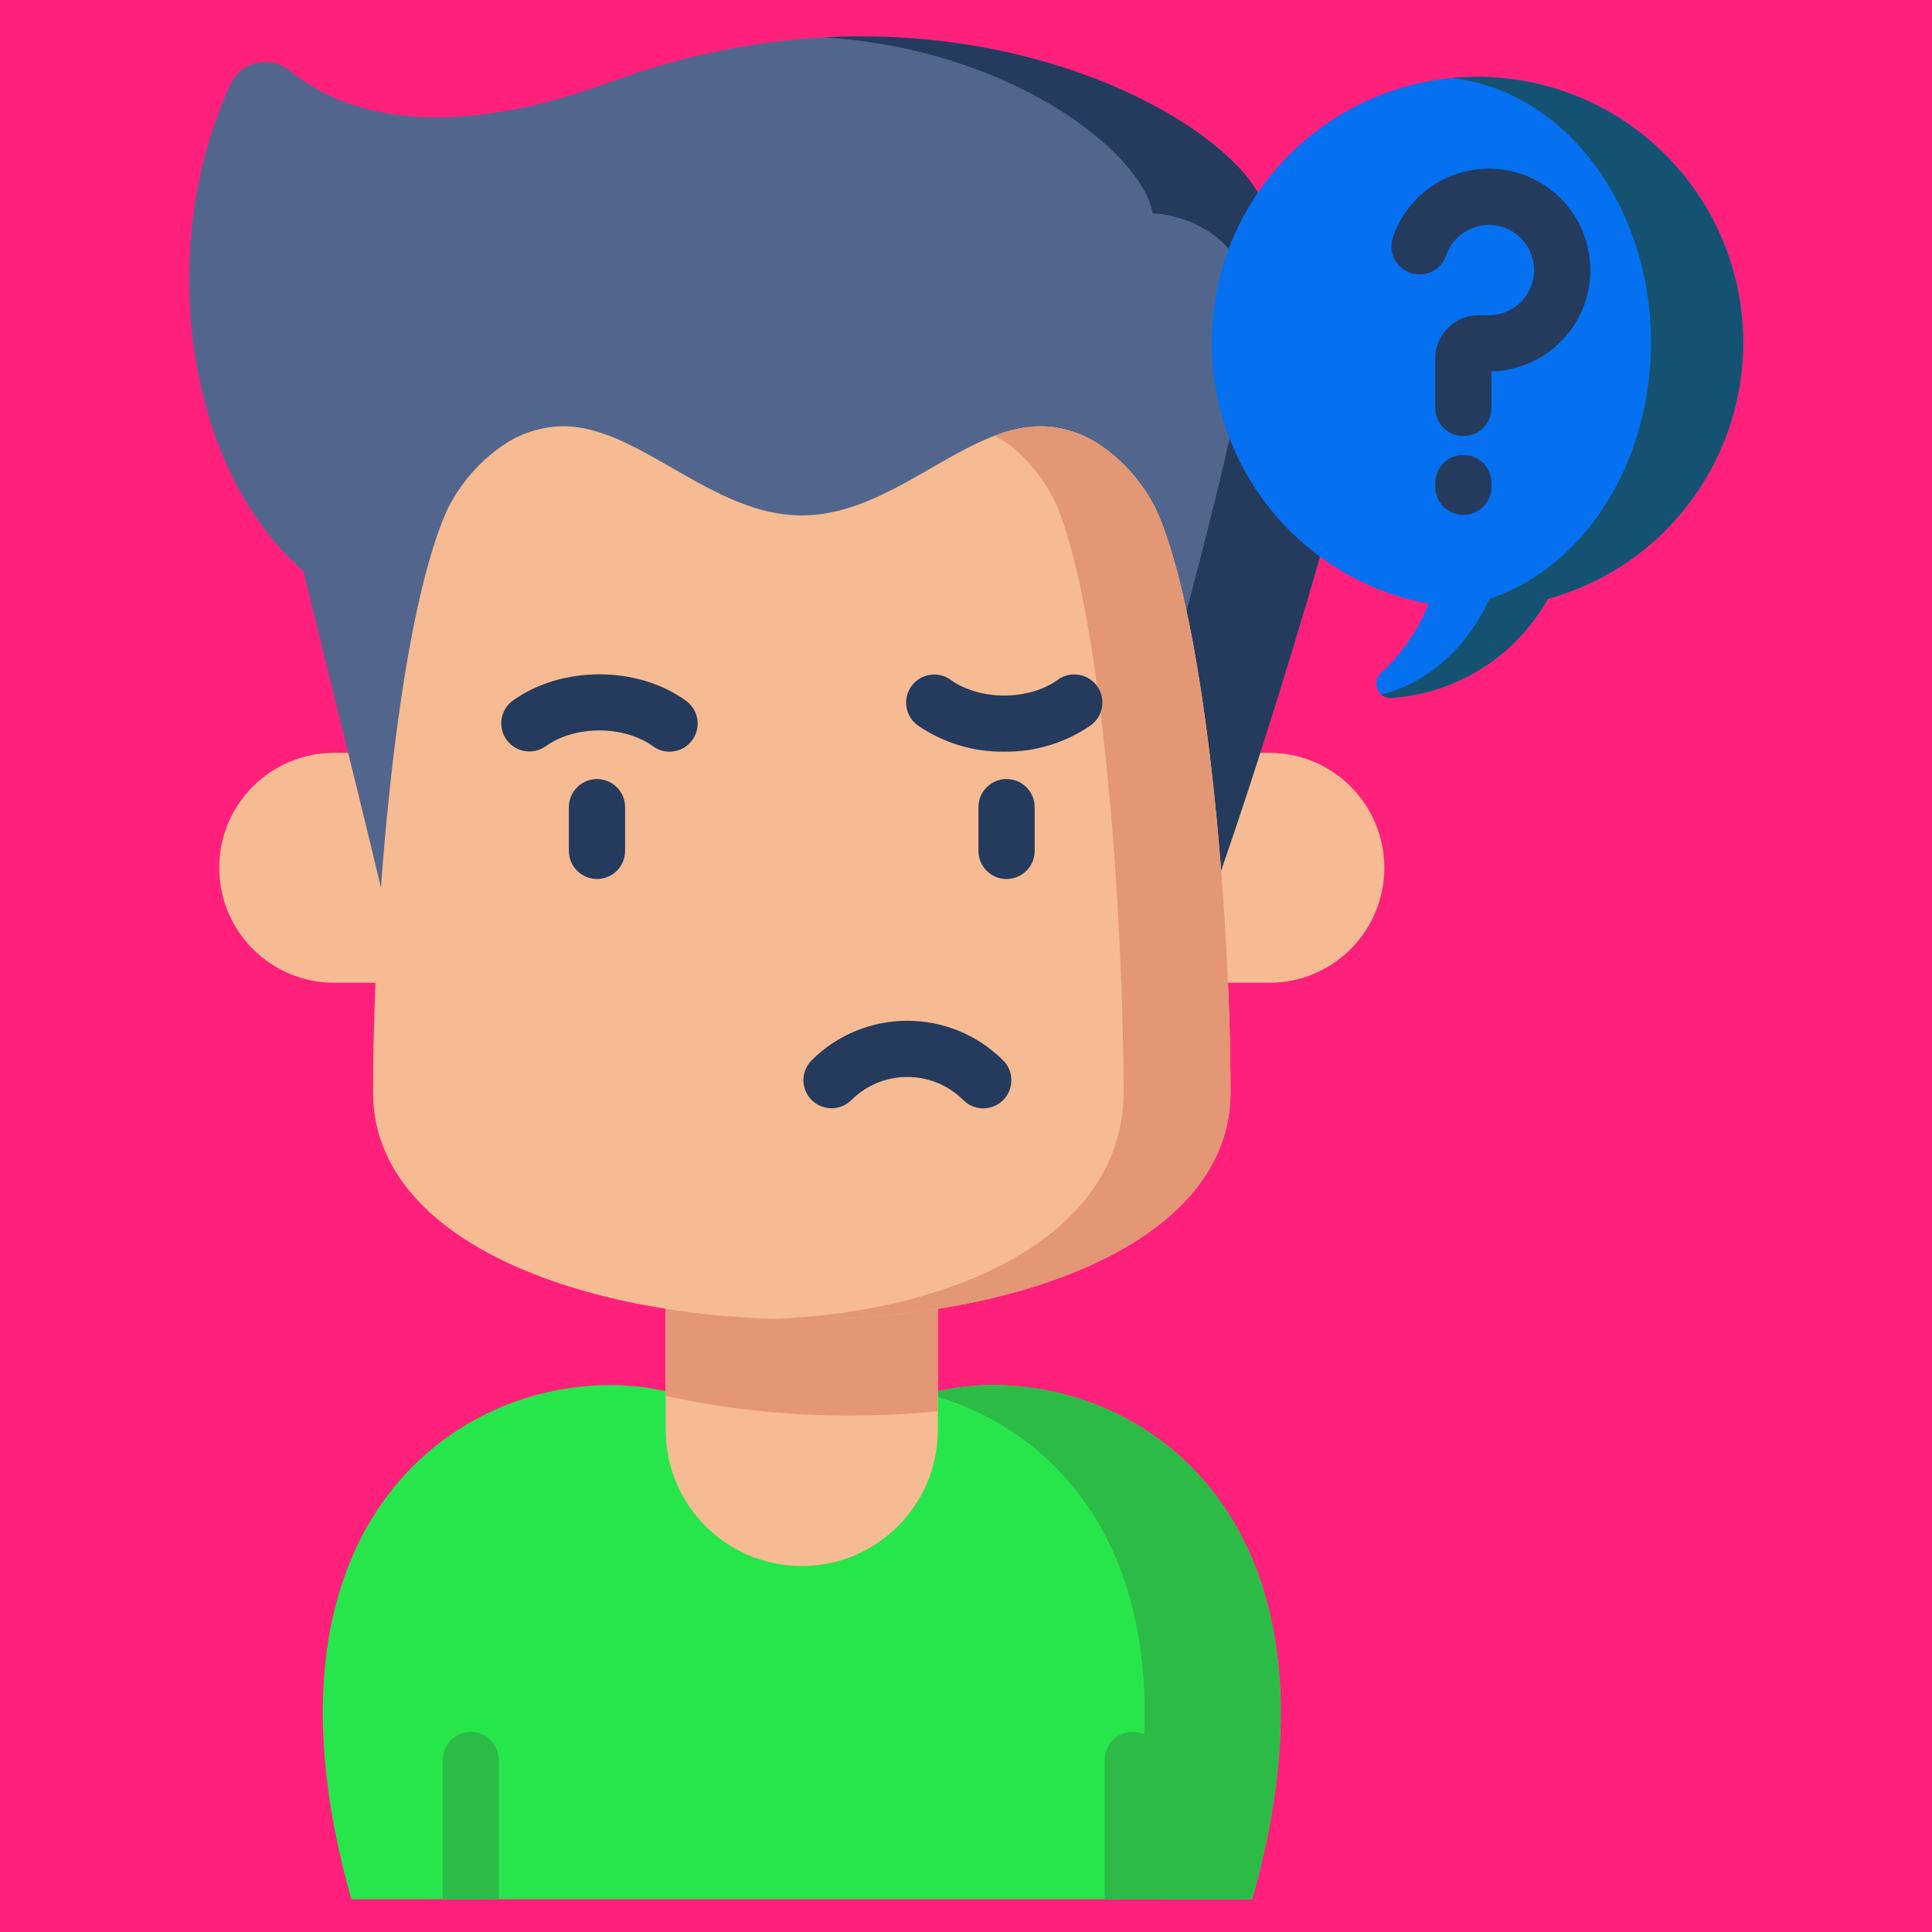
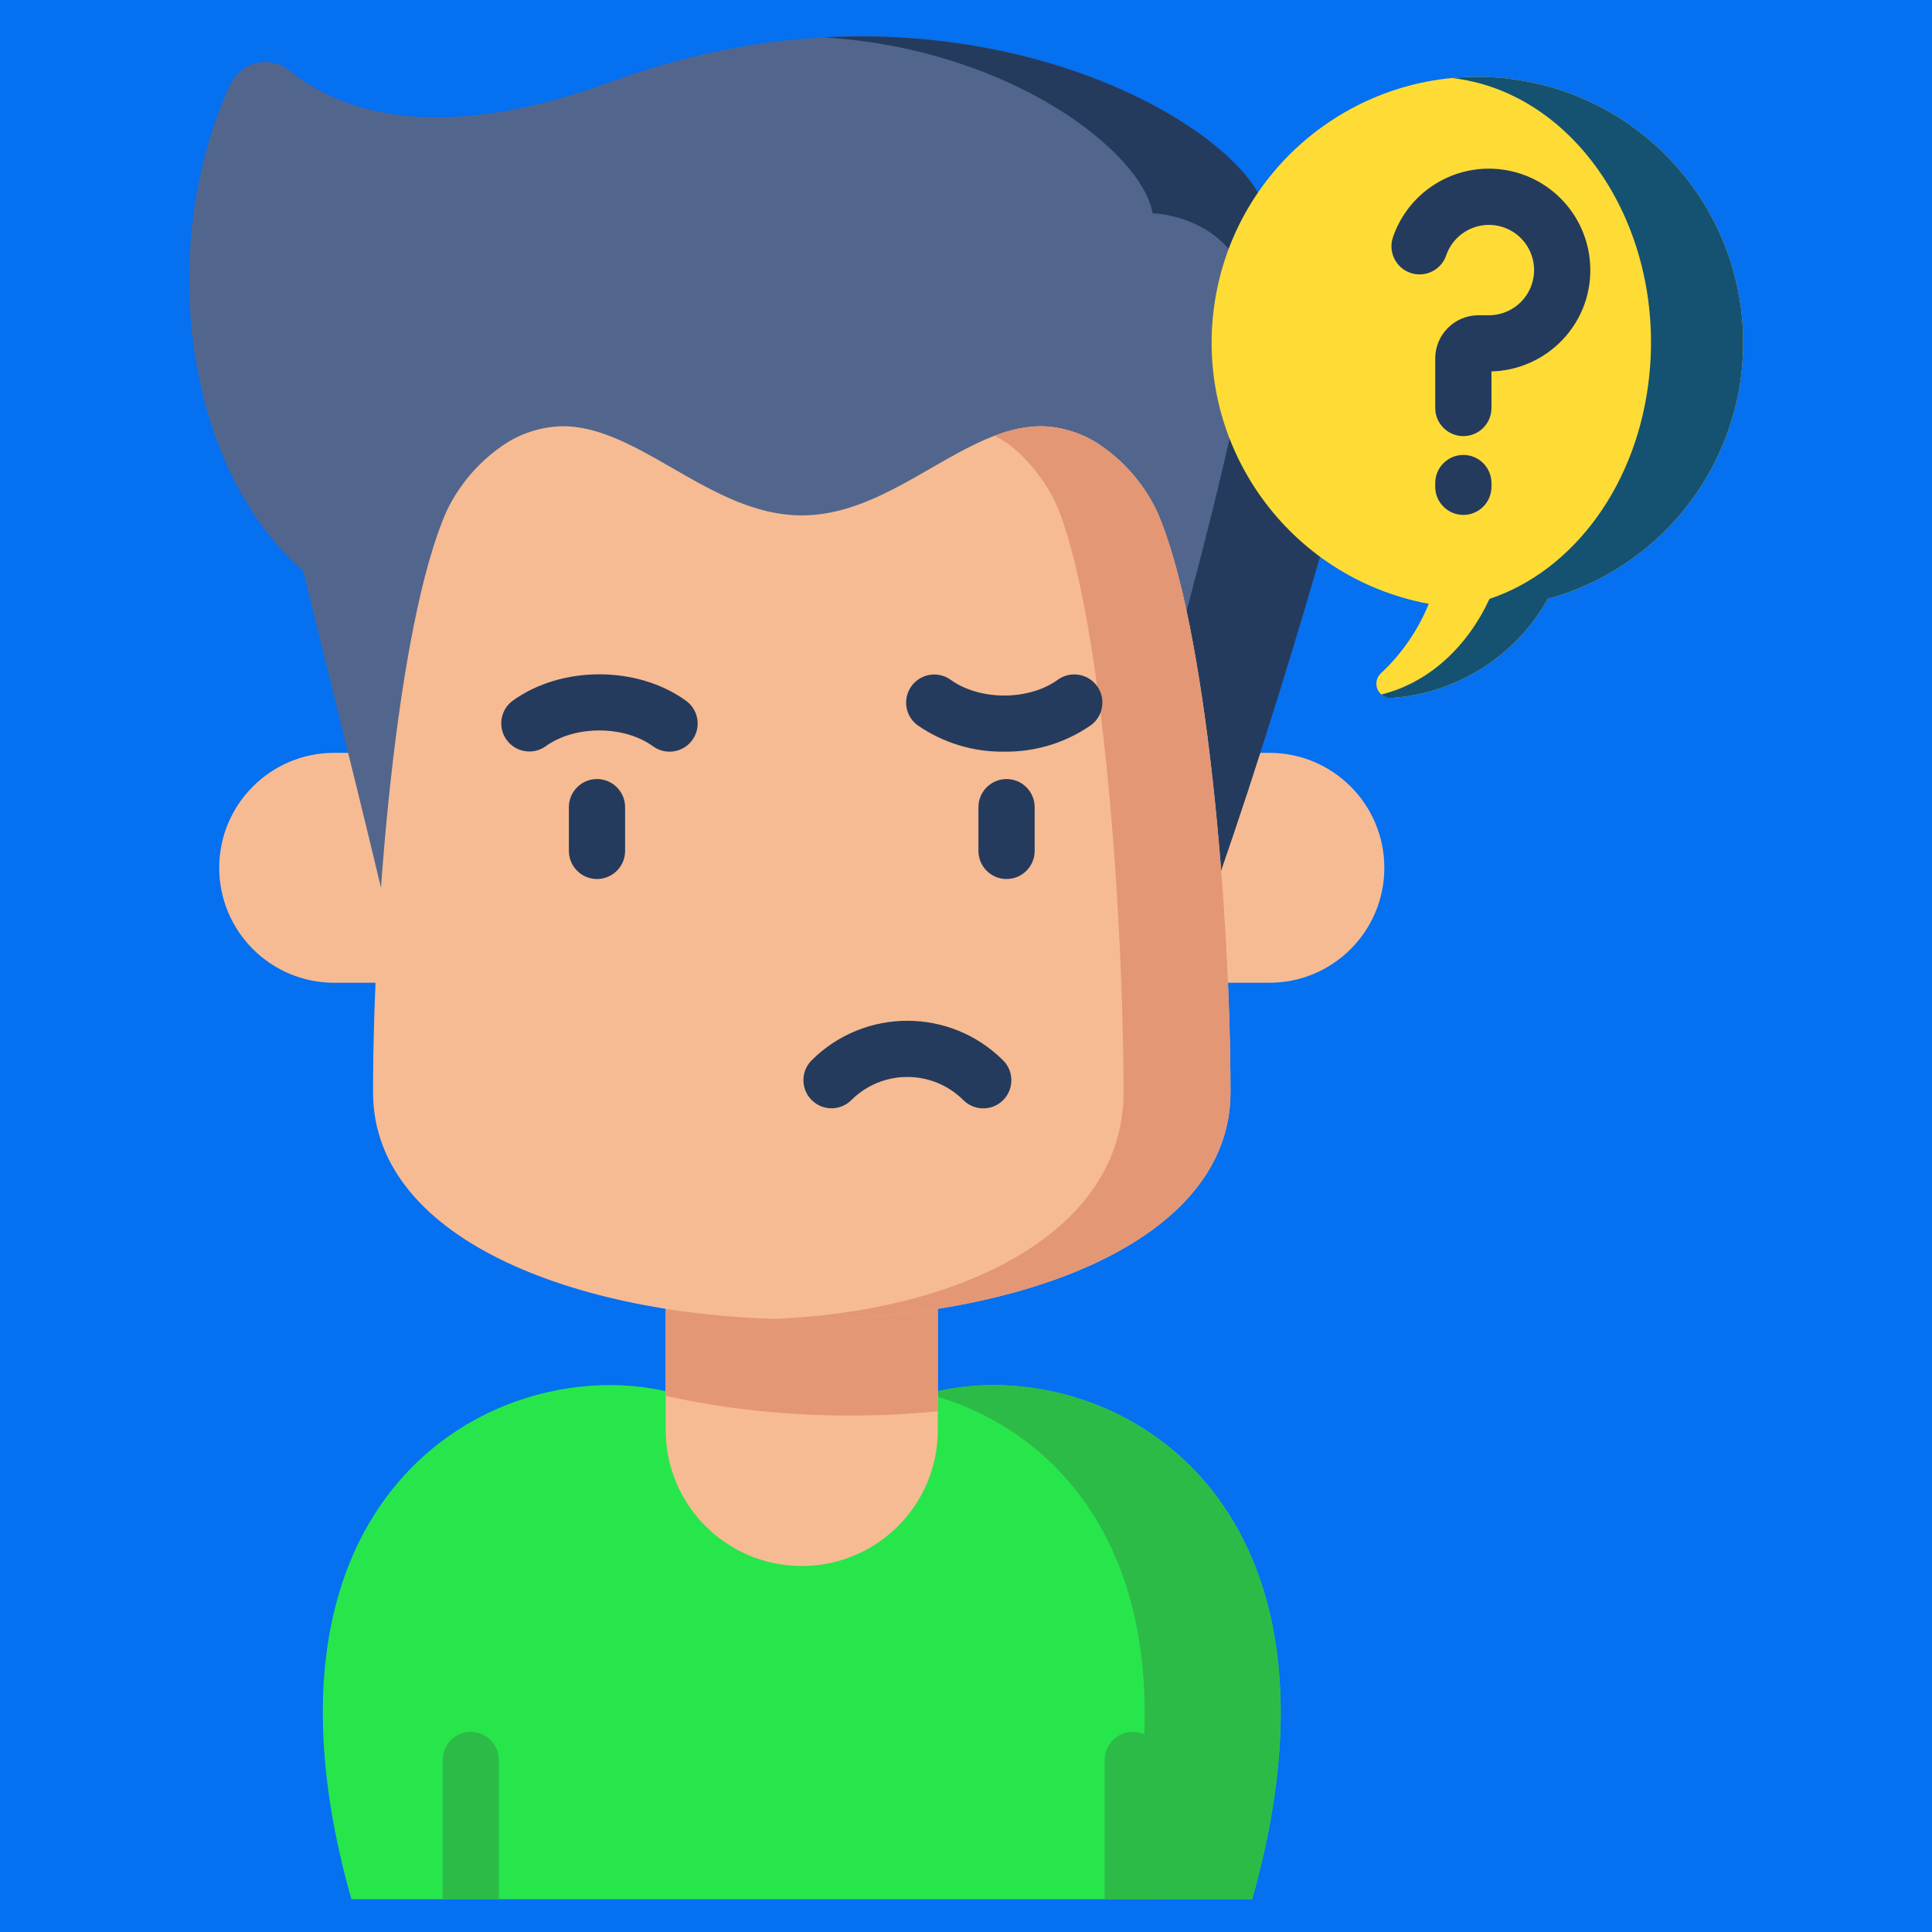
<svg xmlns="http://www.w3.org/2000/svg" width="531" height="531" viewBox="0 0 531 531">
-   <g transform="translate(-603 -357)">
-     <rect width="531" height="531" transform="translate(603 357)" fill="#ff207c" />
-     <g transform="translate(612.551 366.999)">
-       <path d="M201.74,389.071h18.143c32.595-41.8,154.376-17,114.707,122.929H87.032C47.363,372.07,169.144,347.272,201.74,389.071Z" fill="#27e64b" />
-       <path d="M245.219,373.107C284.755,383.236,321.649,425.745,297.2,512H334.59C367,397.692,291.662,360.213,245.219,373.107Z" fill="#2dbb47" />
-       <path d="M210.811,420.408h0a37.394,37.394,0,0,0,37.394-37.394V336.732H173.417v46.282A37.394,37.394,0,0,0,210.811,420.408Z" fill="#f6bb93" />
-       <path d="M173.417,373.628c23.266,5.311,49.784,6.73,74.788,4.256V336.733H173.417v36.895Z" fill="#e49775" />
-       <path d="M82.3,260.108h41.787V196.915H82.3a31.6,31.6,0,0,0-31.6,31.6h0A31.6,31.6,0,0,0,82.3,260.108Z" fill="#f6bb93" />
-       <path d="M339.325,260.108H297.538V196.915h41.787a31.6,31.6,0,0,1,31.6,31.6h0A31.6,31.6,0,0,1,339.325,260.108Z" fill="#f6bb93" />
-       <path d="M98.356,247.588c-7.792-33.731-19.307-78.69-24.5-100.62-33.375-28.978-40.28-90.227-20.1-133.762A10.59,10.59,0,0,1,70.052,9.419c13.263,10.777,39.427,21,88.337,3.057,95.249-34.936,175.458,12.1,180.062,36.183,5.15,0,30.163,3.544,30.163,28.141,0,20.922-34.384,132.353-49.209,170.789H98.356Z" fill="#52668d" />
-       <path d="M338.451,48.658C334.833,29.732,284.52-3.37,216.91.279c51.026,3.1,87.437,31.427,90.336,48.38,4.607,0,26.983,3.544,26.983,28.141,0,20.922-30.759,132.353-44.022,170.789h29.2C334.229,209.153,368.613,97.722,368.613,76.8,368.614,52.2,343.6,48.658,338.451,48.658Z" fill="#243b5d" />
-       <path d="M92.978,290.193c0,83.216,235.667,83.216,235.667,0,0-47.683-6.377-128.417-20.272-159.8a45.872,45.872,0,0,0-16.343-18.6,30.14,30.14,0,0,0-15.471-4.646c-5.926,0-11.708,1.9-17.513,4.646-15.041,7.107-30.214,19.863-48.235,19.863s-33.194-12.757-48.235-19.863c-5.8-2.748-11.587-4.646-17.513-4.646a30.131,30.131,0,0,0-15.471,4.646,45.924,45.924,0,0,0-16.376,18.638C99.378,161.637,92.978,241.606,92.978,290.193Z" fill="#f6bb93" />
-       <path d="M308.373,130.393a45.872,45.872,0,0,0-16.343-18.6,30.14,30.14,0,0,0-15.471-4.646,35.9,35.9,0,0,0-12.764,2.616,31.382,31.382,0,0,1,3.406,2.029c5.138,3.509,11.417,11.154,14.3,18.605,12.161,31.383,17.743,112.117,17.743,159.8,0,39.762-47.093,60.523-96.275,62.287,61.41,1.928,125.672-18.833,125.672-62.287C328.645,242.511,322.267,161.777,308.373,130.393Z" fill="#e49775" />
-       <path d="M267.094,231.592a7.725,7.725,0,0,1-7.726-7.726V211.845a7.726,7.726,0,0,1,15.452,0v12.021A7.726,7.726,0,0,1,267.094,231.592Z" fill="#243b5d" />
-       <path d="M154.529,231.592a7.726,7.726,0,0,1-7.726-7.726V211.845a7.726,7.726,0,0,1,15.452,0v12.021A7.725,7.725,0,0,1,154.529,231.592Z" fill="#243b5d" />
-       <path d="M266.451,196.591a40.844,40.844,0,0,1-23.835-7.275,7.727,7.727,0,0,1,9.076-12.507c8,5.807,21.517,5.807,29.517,0a7.727,7.727,0,0,1,9.077,12.507A40.844,40.844,0,0,1,266.451,196.591Z" fill="#243b5d" />
-       <path d="M174.462,196.591a7.7,7.7,0,0,1-4.532-1.474c-8-5.807-21.518-5.806-29.518,0a7.727,7.727,0,0,1-9.076-12.507c13.366-9.7,34.3-9.7,47.671,0a7.727,7.727,0,0,1-4.545,13.981Z" fill="#243b5d" />
-       <path d="M403.787,11.486a73.035,73.035,0,0,0-20.648,144.473,53.757,53.757,0,0,1-13.147,19.084,3.919,3.919,0,0,0,2.924,6.786A53.471,53.471,0,0,0,415.859,154.6,73.044,73.044,0,0,0,403.787,11.486Z" fill="#0570f0" />
-       <path d="M403.787,11.486a72.327,72.327,0,0,0-14.232-.028c.1.012.2.015.3.028,33.608,4.091,57.829,40.642,53.955,81.088-2.919,30.468-20.946,54.356-43.976,62.024-6.038,13.04-16.527,22.969-29.575,26.241-.064.016-.129.029-.193.044a3.805,3.805,0,0,0,2.847.946A53.471,53.471,0,0,0,415.859,154.6,73.044,73.044,0,0,0,403.787,11.486Z" fill="#155271" />
-       <path d="M112.119,512V473.714a7.726,7.726,0,1,1,15.452,0V512Zm197.386,0V473.714a7.726,7.726,0,0,0-15.452,0V512Z" fill="#2dbb47" />
-       <path d="M309.505,473.714a7.722,7.722,0,0,0-4.584-7.054A196.186,196.186,0,0,1,297.2,512H309.5V473.714Z" fill="#2dbb47" />
-       <path d="M392.642,131.52a7.725,7.725,0,0,1-7.726-7.726v-1.03a7.726,7.726,0,0,1,15.452,0v1.03A7.726,7.726,0,0,1,392.642,131.52Z" fill="#243b5d" />
-       <path d="M392.642,109.866a7.725,7.725,0,0,1-7.726-7.726V88.516a11.886,11.886,0,0,1,11.872-11.872h2.88a12.415,12.415,0,0,0,12.39-13.221A12.418,12.418,0,0,0,387.92,60.2,7.727,7.727,0,0,1,373.3,55.187a27.871,27.871,0,0,1,54.179,7.277,27.637,27.637,0,0,1-7.5,20.846,27.988,27.988,0,0,1-19.611,8.777v10.052A7.726,7.726,0,0,1,392.642,109.866Z" fill="#243b5d" />
-       <path d="M260.693,294.632a7.7,7.7,0,0,1-5.463-2.263,21.8,21.8,0,0,0-30.8,0,7.727,7.727,0,0,1-10.927-10.928,37.272,37.272,0,0,1,52.649,0,7.727,7.727,0,0,1-5.463,13.191Z" fill="#243b5d" />
+   <g id="whyus" transform="translate(-603 -357)">
+     <rect id="Rectangle_9" data-name="Rectangle 9" width="531" height="531" transform="translate(603 357)" fill="#0570f0" />
+     <g id="confused" transform="translate(612.551 366.999)">
+       <path id="Path_1" data-name="Path 1" d="M201.74,389.071h18.143c32.595-41.8,154.376-17,114.707,122.929H87.032C47.363,372.07,169.144,347.272,201.74,389.071Z" fill="#27e64b" />
+       <path id="Path_2" data-name="Path 2" d="M245.219,373.107C284.755,383.236,321.649,425.745,297.2,512H334.59C367,397.692,291.662,360.213,245.219,373.107Z" fill="#2dbb47" />
+       <path id="Path_3" data-name="Path 3" d="M210.811,420.408h0a37.394,37.394,0,0,0,37.394-37.394V336.732H173.417v46.282A37.394,37.394,0,0,0,210.811,420.408Z" fill="#f6bb93" />
+       <path id="Path_4" data-name="Path 4" d="M173.417,373.628c23.266,5.311,49.784,6.73,74.788,4.256V336.733H173.417v36.895Z" fill="#e49775" />
+       <g id="Group_1" data-name="Group 1">
+         <path id="Path_5" data-name="Path 5" d="M82.3,260.108h41.787V196.915H82.3a31.6,31.6,0,0,0-31.6,31.6h0A31.6,31.6,0,0,0,82.3,260.108Z" fill="#f6bb93" />
+         <path id="Path_6" data-name="Path 6" d="M339.325,260.108H297.538V196.915h41.787a31.6,31.6,0,0,1,31.6,31.6h0A31.6,31.6,0,0,1,339.325,260.108Z" fill="#f6bb93" />
+       </g>
+       <path id="Path_7" data-name="Path 7" d="M98.356,247.588c-7.792-33.731-19.307-78.69-24.5-100.62-33.375-28.978-40.28-90.227-20.1-133.762A10.59,10.59,0,0,1,70.052,9.419c13.263,10.777,39.427,21,88.337,3.057,95.249-34.936,175.458,12.1,180.062,36.183,5.15,0,30.163,3.544,30.163,28.141,0,20.922-34.384,132.353-49.209,170.789H98.356Z" fill="#52668d" />
+       <path id="Path_8" data-name="Path 8" d="M338.451,48.658C334.833,29.732,284.52-3.37,216.91.279c51.026,3.1,87.437,31.427,90.336,48.38,4.607,0,26.983,3.544,26.983,28.141,0,20.922-30.759,132.353-44.022,170.789h29.2C334.229,209.153,368.613,97.722,368.613,76.8,368.614,52.2,343.6,48.658,338.451,48.658Z" fill="#243b5d" />
+       <path id="Path_9" data-name="Path 9" d="M92.978,290.193c0,83.216,235.667,83.216,235.667,0,0-47.683-6.377-128.417-20.272-159.8a45.872,45.872,0,0,0-16.343-18.6,30.14,30.14,0,0,0-15.471-4.646c-5.926,0-11.708,1.9-17.513,4.646-15.041,7.107-30.214,19.863-48.235,19.863s-33.194-12.757-48.235-19.863c-5.8-2.748-11.587-4.646-17.513-4.646a30.131,30.131,0,0,0-15.471,4.646,45.924,45.924,0,0,0-16.376,18.638C99.378,161.637,92.978,241.606,92.978,290.193Z" fill="#f6bb93" />
+       <path id="Path_10" data-name="Path 10" d="M308.373,130.393a45.872,45.872,0,0,0-16.343-18.6,30.14,30.14,0,0,0-15.471-4.646,35.9,35.9,0,0,0-12.764,2.616,31.382,31.382,0,0,1,3.406,2.029c5.138,3.509,11.417,11.154,14.3,18.605,12.161,31.383,17.743,112.117,17.743,159.8,0,39.762-47.093,60.523-96.275,62.287,61.41,1.928,125.672-18.833,125.672-62.287C328.645,242.511,322.267,161.777,308.373,130.393Z" fill="#e49775" />
+       <g id="Group_2" data-name="Group 2">
+         <path id="Path_11" data-name="Path 11" d="M267.094,231.592a7.725,7.725,0,0,1-7.726-7.726V211.845a7.726,7.726,0,0,1,15.452,0v12.021A7.726,7.726,0,0,1,267.094,231.592Z" fill="#243b5d" />
+         <path id="Path_12" data-name="Path 12" d="M154.529,231.592a7.726,7.726,0,0,1-7.726-7.726V211.845a7.726,7.726,0,0,1,15.452,0v12.021A7.725,7.725,0,0,1,154.529,231.592Z" fill="#243b5d" />
+       </g>
+       <path id="Path_13" data-name="Path 13" d="M266.451,196.591a40.844,40.844,0,0,1-23.835-7.275,7.727,7.727,0,0,1,9.076-12.507c8,5.807,21.517,5.807,29.517,0a7.727,7.727,0,0,1,9.077,12.507A40.844,40.844,0,0,1,266.451,196.591Z" fill="#243b5d" />
+       <path id="Path_14" data-name="Path 14" d="M174.462,196.591a7.7,7.7,0,0,1-4.532-1.474c-8-5.807-21.518-5.806-29.518,0a7.727,7.727,0,0,1-9.076-12.507c13.366-9.7,34.3-9.7,47.671,0a7.727,7.727,0,0,1-4.545,13.981Z" fill="#243b5d" />
+       <path id="Path_15" data-name="Path 15" d="M403.787,11.486a73.035,73.035,0,0,0-20.648,144.473,53.757,53.757,0,0,1-13.147,19.084,3.919,3.919,0,0,0,2.924,6.786A53.471,53.471,0,0,0,415.859,154.6,73.044,73.044,0,0,0,403.787,11.486Z" fill="#ffdc35" />
+       <path id="Path_16" data-name="Path 16" d="M403.787,11.486a72.327,72.327,0,0,0-14.232-.028c.1.012.2.015.3.028,33.608,4.091,57.829,40.642,53.955,81.088-2.919,30.468-20.946,54.356-43.976,62.024-6.038,13.04-16.527,22.969-29.575,26.241-.064.016-.129.029-.193.044a3.805,3.805,0,0,0,2.847.946A53.471,53.471,0,0,0,415.859,154.6,73.044,73.044,0,0,0,403.787,11.486Z" fill="#155271" />
+       <path id="Path_17" data-name="Path 17" d="M112.119,512V473.714a7.726,7.726,0,1,1,15.452,0V512Zm197.386,0V473.714a7.726,7.726,0,0,0-15.452,0V512Z" fill="#2dbb47" />
+       <path id="Path_18" data-name="Path 18" d="M309.505,473.714a7.722,7.722,0,0,0-4.584-7.054A196.186,196.186,0,0,1,297.2,512H309.5V473.714Z" fill="#2dbb47" />
+       <g id="Group_3" data-name="Group 3">
+         <path id="Path_19" data-name="Path 19" d="M392.642,131.52a7.725,7.725,0,0,1-7.726-7.726v-1.03a7.726,7.726,0,0,1,15.452,0v1.03A7.726,7.726,0,0,1,392.642,131.52Z" fill="#243b5d" />
+         <path id="Path_20" data-name="Path 20" d="M392.642,109.866a7.725,7.725,0,0,1-7.726-7.726V88.516a11.886,11.886,0,0,1,11.872-11.872h2.88a12.415,12.415,0,0,0,12.39-13.221A12.418,12.418,0,0,0,387.92,60.2,7.727,7.727,0,0,1,373.3,55.187a27.871,27.871,0,0,1,54.179,7.277,27.637,27.637,0,0,1-7.5,20.846,27.988,27.988,0,0,1-19.611,8.777v10.052A7.726,7.726,0,0,1,392.642,109.866Z" fill="#243b5d" />
+       </g>
+       <path id="Path_21" data-name="Path 21" d="M260.693,294.632a7.7,7.7,0,0,1-5.463-2.263,21.8,21.8,0,0,0-30.8,0,7.727,7.727,0,0,1-10.927-10.928,37.272,37.272,0,0,1,52.649,0,7.727,7.727,0,0,1-5.463,13.191Z" fill="#243b5d" />
    </g>
  </g>
</svg>
